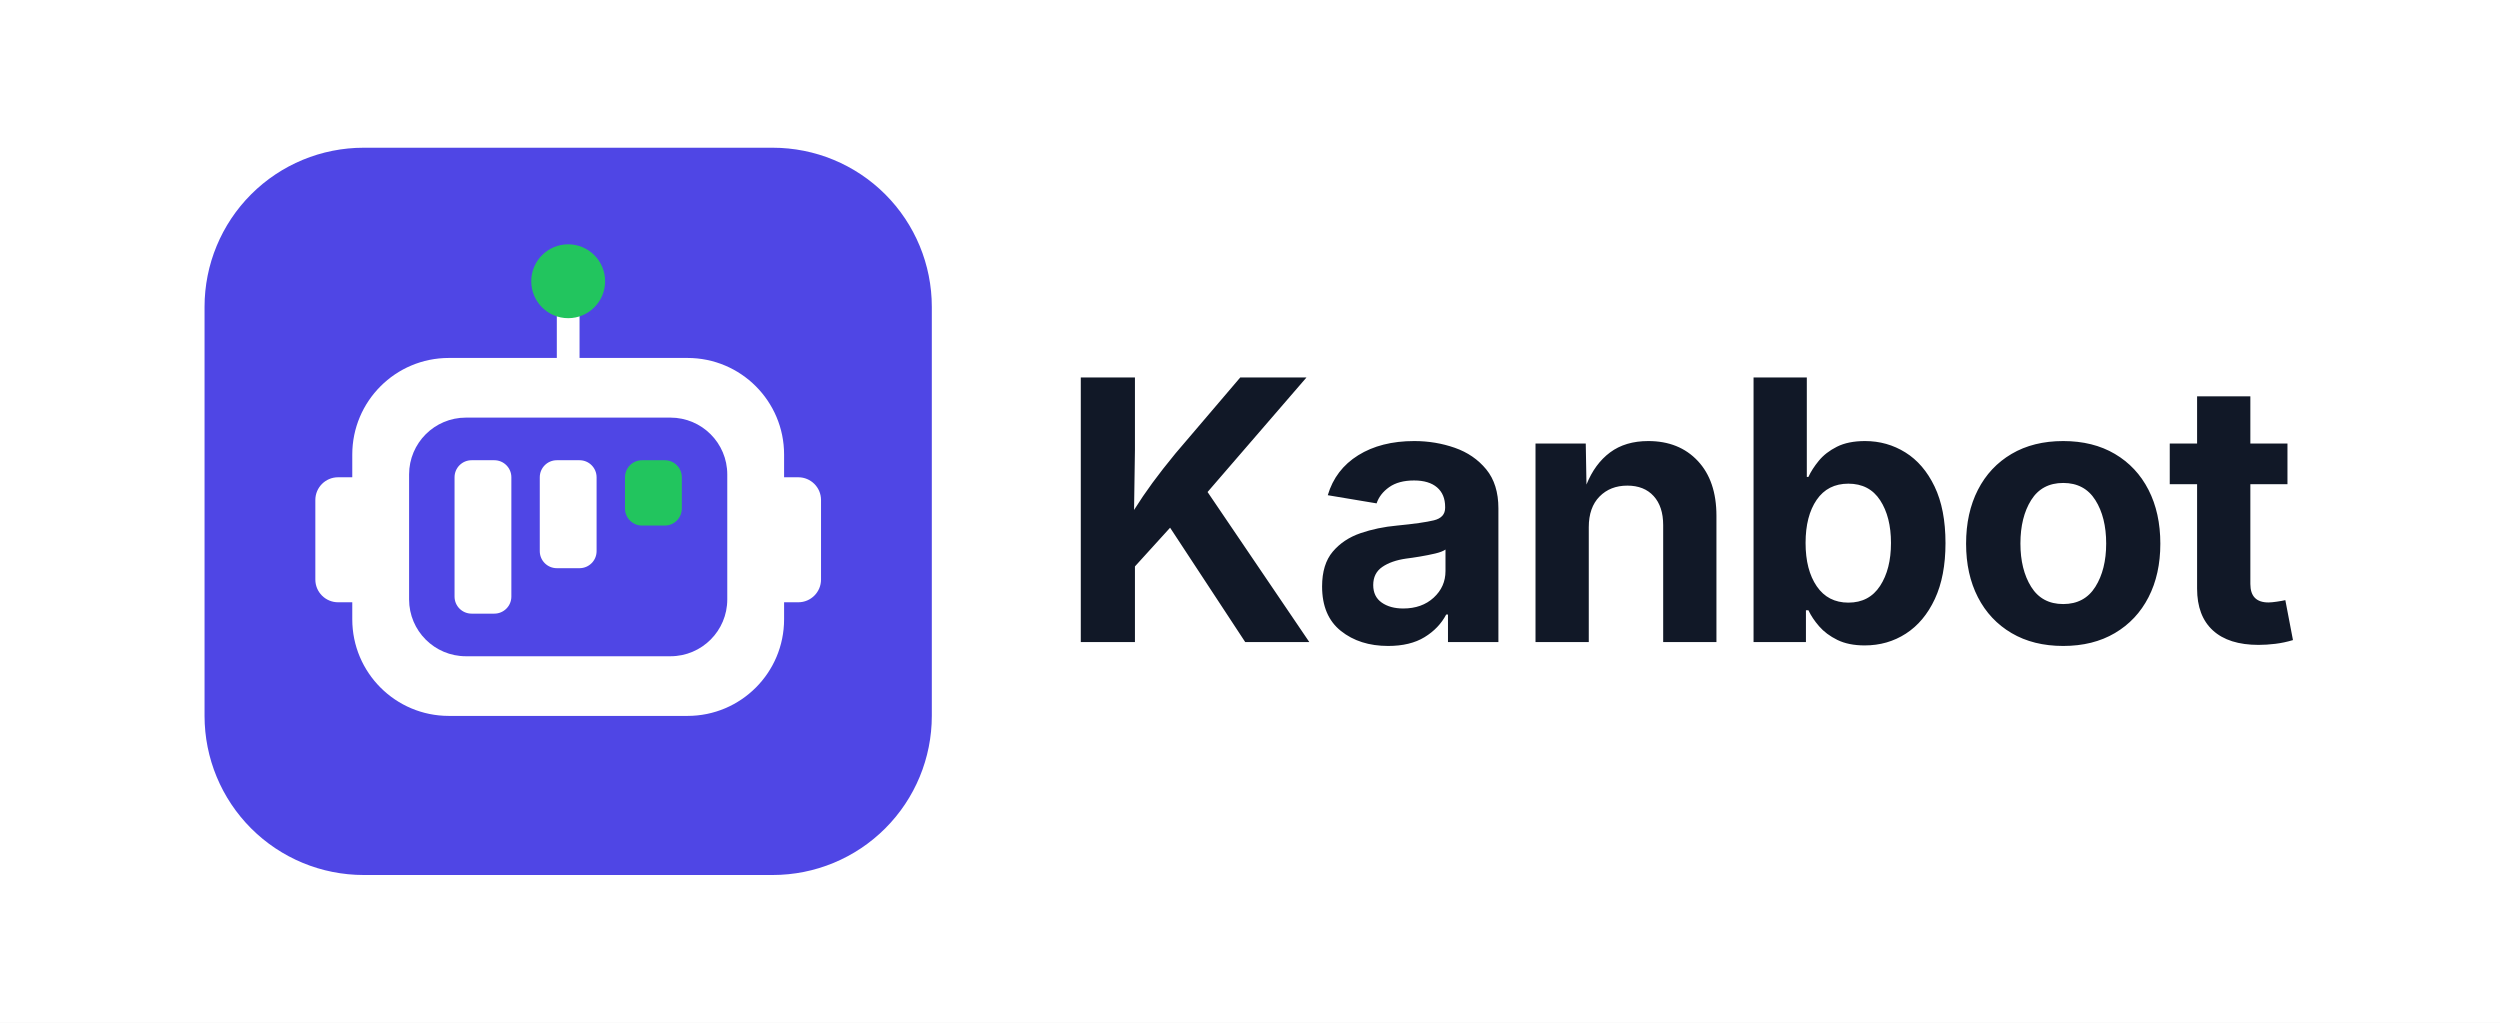
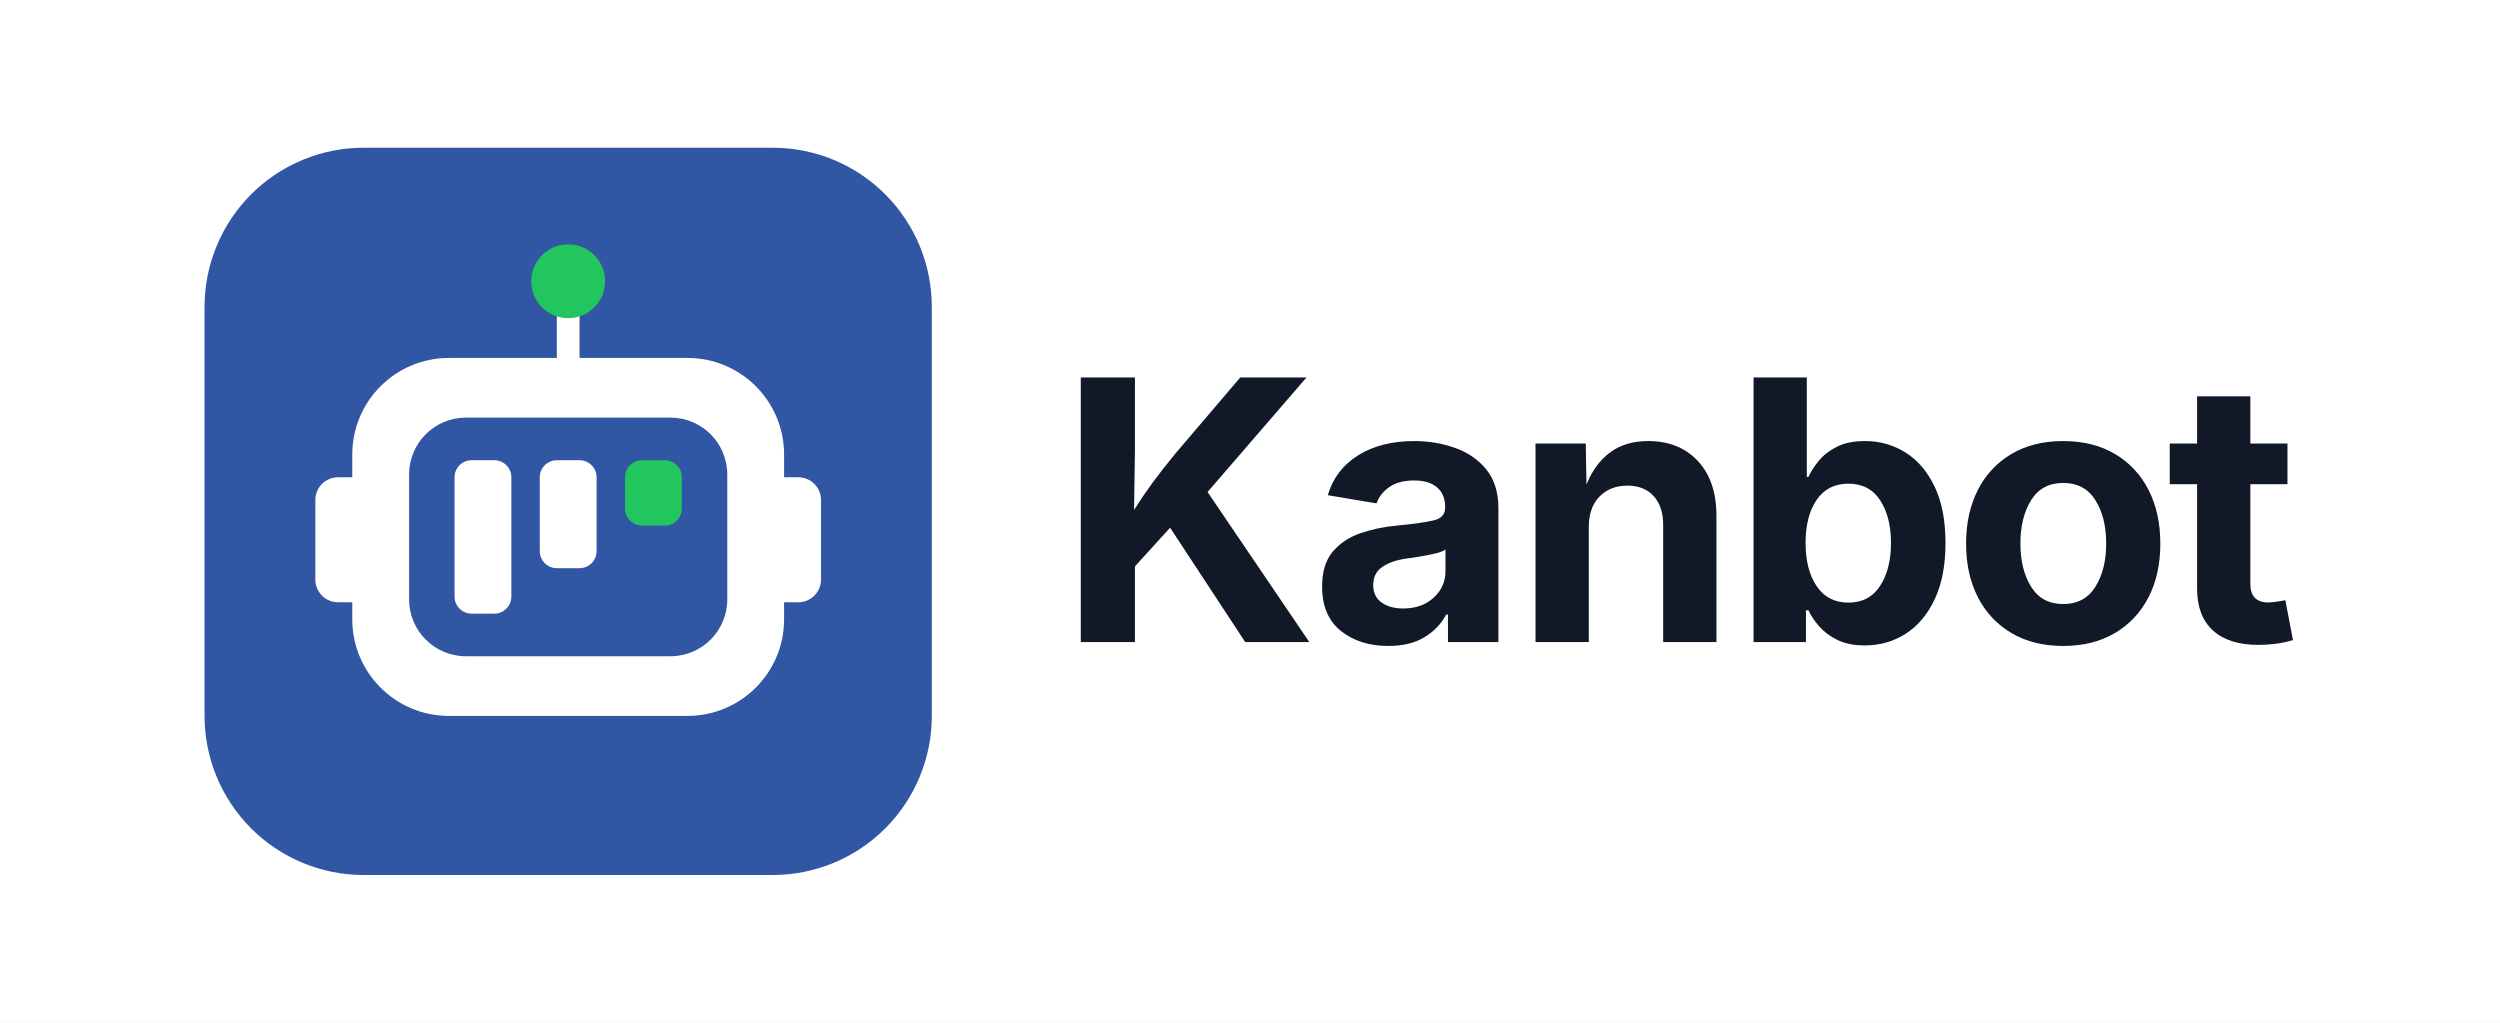
<svg xmlns="http://www.w3.org/2000/svg" width="880" height="360" viewBox="0 0 880 360" fill="none">
  <g>
    <g clip-path="url(#clip1)">
      <path transform="matrix(1 0 0 1 0 0)" d="M0 0L1000 0L1000 360L0 360Z" fill="#FFFFFF" />
    </g>
    <g>
      <g clip-path="url(#clip1)">
-         <path transform="matrix(1 0 0 1 72 52)" d="M56 0L200 0C214.852 0 229.096 5.9 239.598 16.402C250.1 26.904 256 41.148 256 56L256 56L256 200C256 214.852 250.1 229.096 239.598 239.598C229.096 250.1 214.852 256 200 256L200 256L56 256C41.148 256 26.904 250.1 16.402 239.598C5.9 229.096 0 214.852 0 200L0 200L0 56C0 41.148 5.9 26.904 16.402 16.402C26.904 5.9 41.148 0 56 0L56 0Z" fill="#4F46E5" />
+         <path transform="matrix(1 0 0 1 72 52)" d="M56 0L200 0C214.852 0 229.096 5.9 239.598 16.402C250.1 26.904 256 41.148 256 56L256 56L256 200C256 214.852 250.1 229.096 239.598 239.598C229.096 250.1 214.852 256 200 256L200 256L56 256C41.148 256 26.904 250.1 16.402 239.598C5.9 229.096 0 214.852 0 200L0 200L0 56C0 41.148 5.9 26.904 16.402 16.402C26.904 5.9 41.148 0 56 0L56 0Z" fill="#3156A3" />
      </g>
      <g clip-path="url(#clip1)">
        <path transform="matrix(1 0 0 1 196 102)" d="M4 0L4 0C6.209 0 8 1.791 8 4L8 4L8 26C8 28.209 6.209 30 4 30L4 30L4 30C1.791 30 0 28.209 0 26L0 26L0 4C0 1.791 1.791 0 4 0L4 0Z" fill="#FFFFFF" />
      </g>
      <g clip-path="url(#clip1)">
        <path transform="matrix(1 0 0 1 187 86)" d="M26 13C26 20.18 20.18 26 13 26C5.82 26 0 20.18 0 13C0 5.82 5.82 0 13 0C20.18 0 26 5.82 26 13" fill="#22C55E" />
      </g>
      <g clip-path="url(#clip1)">
        <path transform="matrix(1 0 0 1 111 168)" d="M8 0L14 0C18.418 0 22 3.582 22 8L22 8L22 36C22 40.418 18.418 44 14 44L14 44L8 44C3.582 44 0 40.418 0 36L0 36L0 8C0 3.582 3.582 0 8 0L8 0Z" fill="#FFFFFF" />
      </g>
      <g clip-path="url(#clip1)">
        <path transform="matrix(1 0 0 1 267 168)" d="M8 0L14 0C18.418 0 22 3.582 22 8L22 8L22 36C22 40.418 18.418 44 14 44L14 44L8 44C3.582 44 0 40.418 0 36L0 36L0 8C0 3.582 3.582 0 8 0L8 0Z" fill="#FFFFFF" />
      </g>
      <g clip-path="url(#clip1)">
        <path transform="matrix(1 0 0 1 124 126)" d="M34 0L118 0C136.778 0 152 15.222 152 34L152 34L152 92C152 110.778 136.778 126 118 126L118 126L34 126C15.222 126 0 110.778 0 92L0 92L0 34C0 15.222 15.222 0 34 0L34 0Z" fill="#FFFFFF" />
      </g>
      <g clip-path="url(#clip1)">
-         <path transform="matrix(1 0 0 1 144 147)" d="M20 0L92 0C103.046 0 112 8.954 112 20L112 20L112 64C112 75.046 103.046 84 92 84L92 84L20 84C8.954 84 0 75.046 0 64L0 64L0 20C0 8.954 8.954 0 20 0L20 0Z" fill="#4F46E5" />
+         <path transform="matrix(1 0 0 1 144 147)" d="M20 0L92 0C103.046 0 112 8.954 112 20L112 20L112 64C112 75.046 103.046 84 92 84L92 84L20 84C8.954 84 0 75.046 0 64L0 64L0 20C0 8.954 8.954 0 20 0L20 0Z" fill="#3156A3" />
      </g>
      <g clip-path="url(#clip1)">
        <path transform="matrix(1 0 0 1 160 162)" d="M6 0L14 0C17.314 0 20 2.686 20 6L20 6L20 48C20 51.314 17.314 54 14 54L14 54L6 54C2.686 54 0 51.314 0 48L0 48L0 6C0 2.686 2.686 0 6 0L6 0Z" fill="#FFFFFF" />
      </g>
      <g clip-path="url(#clip1)">
        <path transform="matrix(1 0 0 1 190 162)" d="M6 0L14 0C17.314 0 20 2.686 20 6L20 6L20 32C20 35.314 17.314 38 14 38L14 38L6 38C2.686 38 0 35.314 0 32L0 32L0 6C0 2.686 2.686 0 6 0L6 0Z" fill="#FFFFFF" />
      </g>
      <g clip-path="url(#clip1)">
        <path transform="matrix(1 0 0 1 220 162)" d="M6 0L14 0C17.314 0 20 2.686 20 6L20 6L20 17C20 20.314 17.314 23 14 23L14 23L6 23C2.686 23 0 20.314 0 17L0 17L0 6C0 2.686 2.686 0 6 0L6 0Z" fill="#22C55E" />
      </g>
    </g>
    <g clip-path="url(#clip1)">
      <path transform="matrix(1 0 0 1 372 101.938)" d="M8.438 124.063L8.438 30.938L27.5 30.938L27.5 56.375L27.188 77.563Q30.25 72.688 33.688 68Q37.125 63.313 41.75 57.688L64.563 30.938L87.875 30.938L53.063 71.25L88.875 124.063L66.313 124.063L39.875 83.813L27.5 97.438L27.5 124.063ZM116.625 125.438Q106.625 125.438 100 120.156Q93.375 114.875 93.375 104.5Q93.375 96.688 97.125 92.25Q100.875 87.813 106.875 85.75Q112.875 83.688 119.75 83.063Q128.75 82.188 132.719 81.219Q136.688 80.25 136.688 76.813L136.688 76.5Q136.688 72.063 133.844 69.625Q131 67.188 125.75 67.188Q120.313 67.188 117 69.531Q113.688 71.875 112.563 75.25L95.375 72.375Q98.063 63.313 106.094 58.313Q114.125 53.313 125.813 53.313Q133.313 53.313 140.094 55.688Q146.875 58.063 151.156 63.281Q155.438 68.5 155.438 77L155.438 124.063L137.688 124.063L137.688 114.375L137.063 114.375Q134.5 119.25 129.438 122.344Q124.375 125.438 116.625 125.438ZM121.938 112.25Q128.5 112.25 132.656 108.438Q136.813 104.625 136.813 99.063L136.813 91.5Q135.688 92.313 133.156 92.906Q130.625 93.5 127.813 93.969Q125 94.438 122.938 94.688Q117.75 95.438 114.563 97.625Q111.375 99.813 111.375 104Q111.375 108.063 114.344 110.156Q117.313 112.25 121.938 112.25ZM187.25 83.625L187.25 124.063L168.5 124.063L168.5 54.188L186.188 54.188L186.438 68.625Q189.375 61.313 194.75 57.313Q200.125 53.313 208.188 53.313Q219.063 53.313 225.625 60.313Q232.188 67.313 232.188 79.625L232.188 124.063L213.438 124.063L213.438 82.875Q213.438 76.375 210.094 72.688Q206.75 69 200.813 69Q194.813 69 191.031 72.844Q187.25 76.688 187.25 83.625ZM284.375 125.25Q278.688 125.25 274.75 123.313Q270.813 121.375 268.344 118.531Q265.875 115.688 264.563 112.875L263.688 112.875L263.688 124.063L245.25 124.063L245.25 30.938L264 30.938L264 65.938L264.563 65.938Q265.813 63.188 268.219 60.25Q270.625 57.313 274.594 55.313Q278.563 53.313 284.5 53.313Q292.25 53.313 298.688 57.313Q305.125 61.313 308.969 69.313Q312.813 77.313 312.813 89.25Q312.813 100.875 309.063 108.906Q305.313 116.938 298.875 121.094Q292.438 125.25 284.375 125.25ZM278.625 110.188Q285.938 110.188 289.781 104.313Q293.625 98.438 293.625 89.188Q293.625 80 289.813 74.156Q286 68.313 278.625 68.313Q271.375 68.313 267.469 74Q263.563 79.688 263.563 89.188Q263.563 98.688 267.5 104.438Q271.438 110.188 278.625 110.188ZM354.25 125.438Q343.75 125.438 336.063 120.906Q328.375 116.375 324.219 108.281Q320.063 100.188 320.063 89.438Q320.063 78.625 324.219 70.5Q328.375 62.375 336.063 57.844Q343.75 53.313 354.25 53.313Q364.75 53.313 372.438 57.844Q380.125 62.375 384.281 70.5Q388.438 78.625 388.438 89.438Q388.438 100.188 384.281 108.281Q380.125 116.375 372.438 120.906Q364.75 125.438 354.25 125.438ZM354.25 110.688Q361.75 110.688 365.563 104.625Q369.375 98.563 369.375 89.375Q369.375 80.125 365.563 74.094Q361.75 68.063 354.25 68.063Q346.75 68.063 342.969 74.094Q339.188 80.125 339.188 89.375Q339.188 98.563 342.969 104.625Q346.75 110.688 354.25 110.688ZM433.188 54.188L433.188 68.5L420.125 68.5L420.125 103.625Q420.125 110.125 426.5 110.125Q427.563 110.125 429.469 109.844Q431.375 109.563 432.438 109.313L435.125 123.375Q432 124.313 428.906 124.688Q425.813 125.063 423 125.063Q412.5 125.063 406.938 119.969Q401.375 114.875 401.375 105.25L401.375 68.5L391.75 68.5L391.75 54.188L401.375 54.188L401.375 37.563L420.125 37.563L420.125 54.188Z" fill="#111827" />
    </g>
  </g>
  <defs>
    <clipPath id="clip1">
      <path d="M0 0L880 0L880 360L0 360Z" />
    </clipPath>
  </defs>
</svg>
